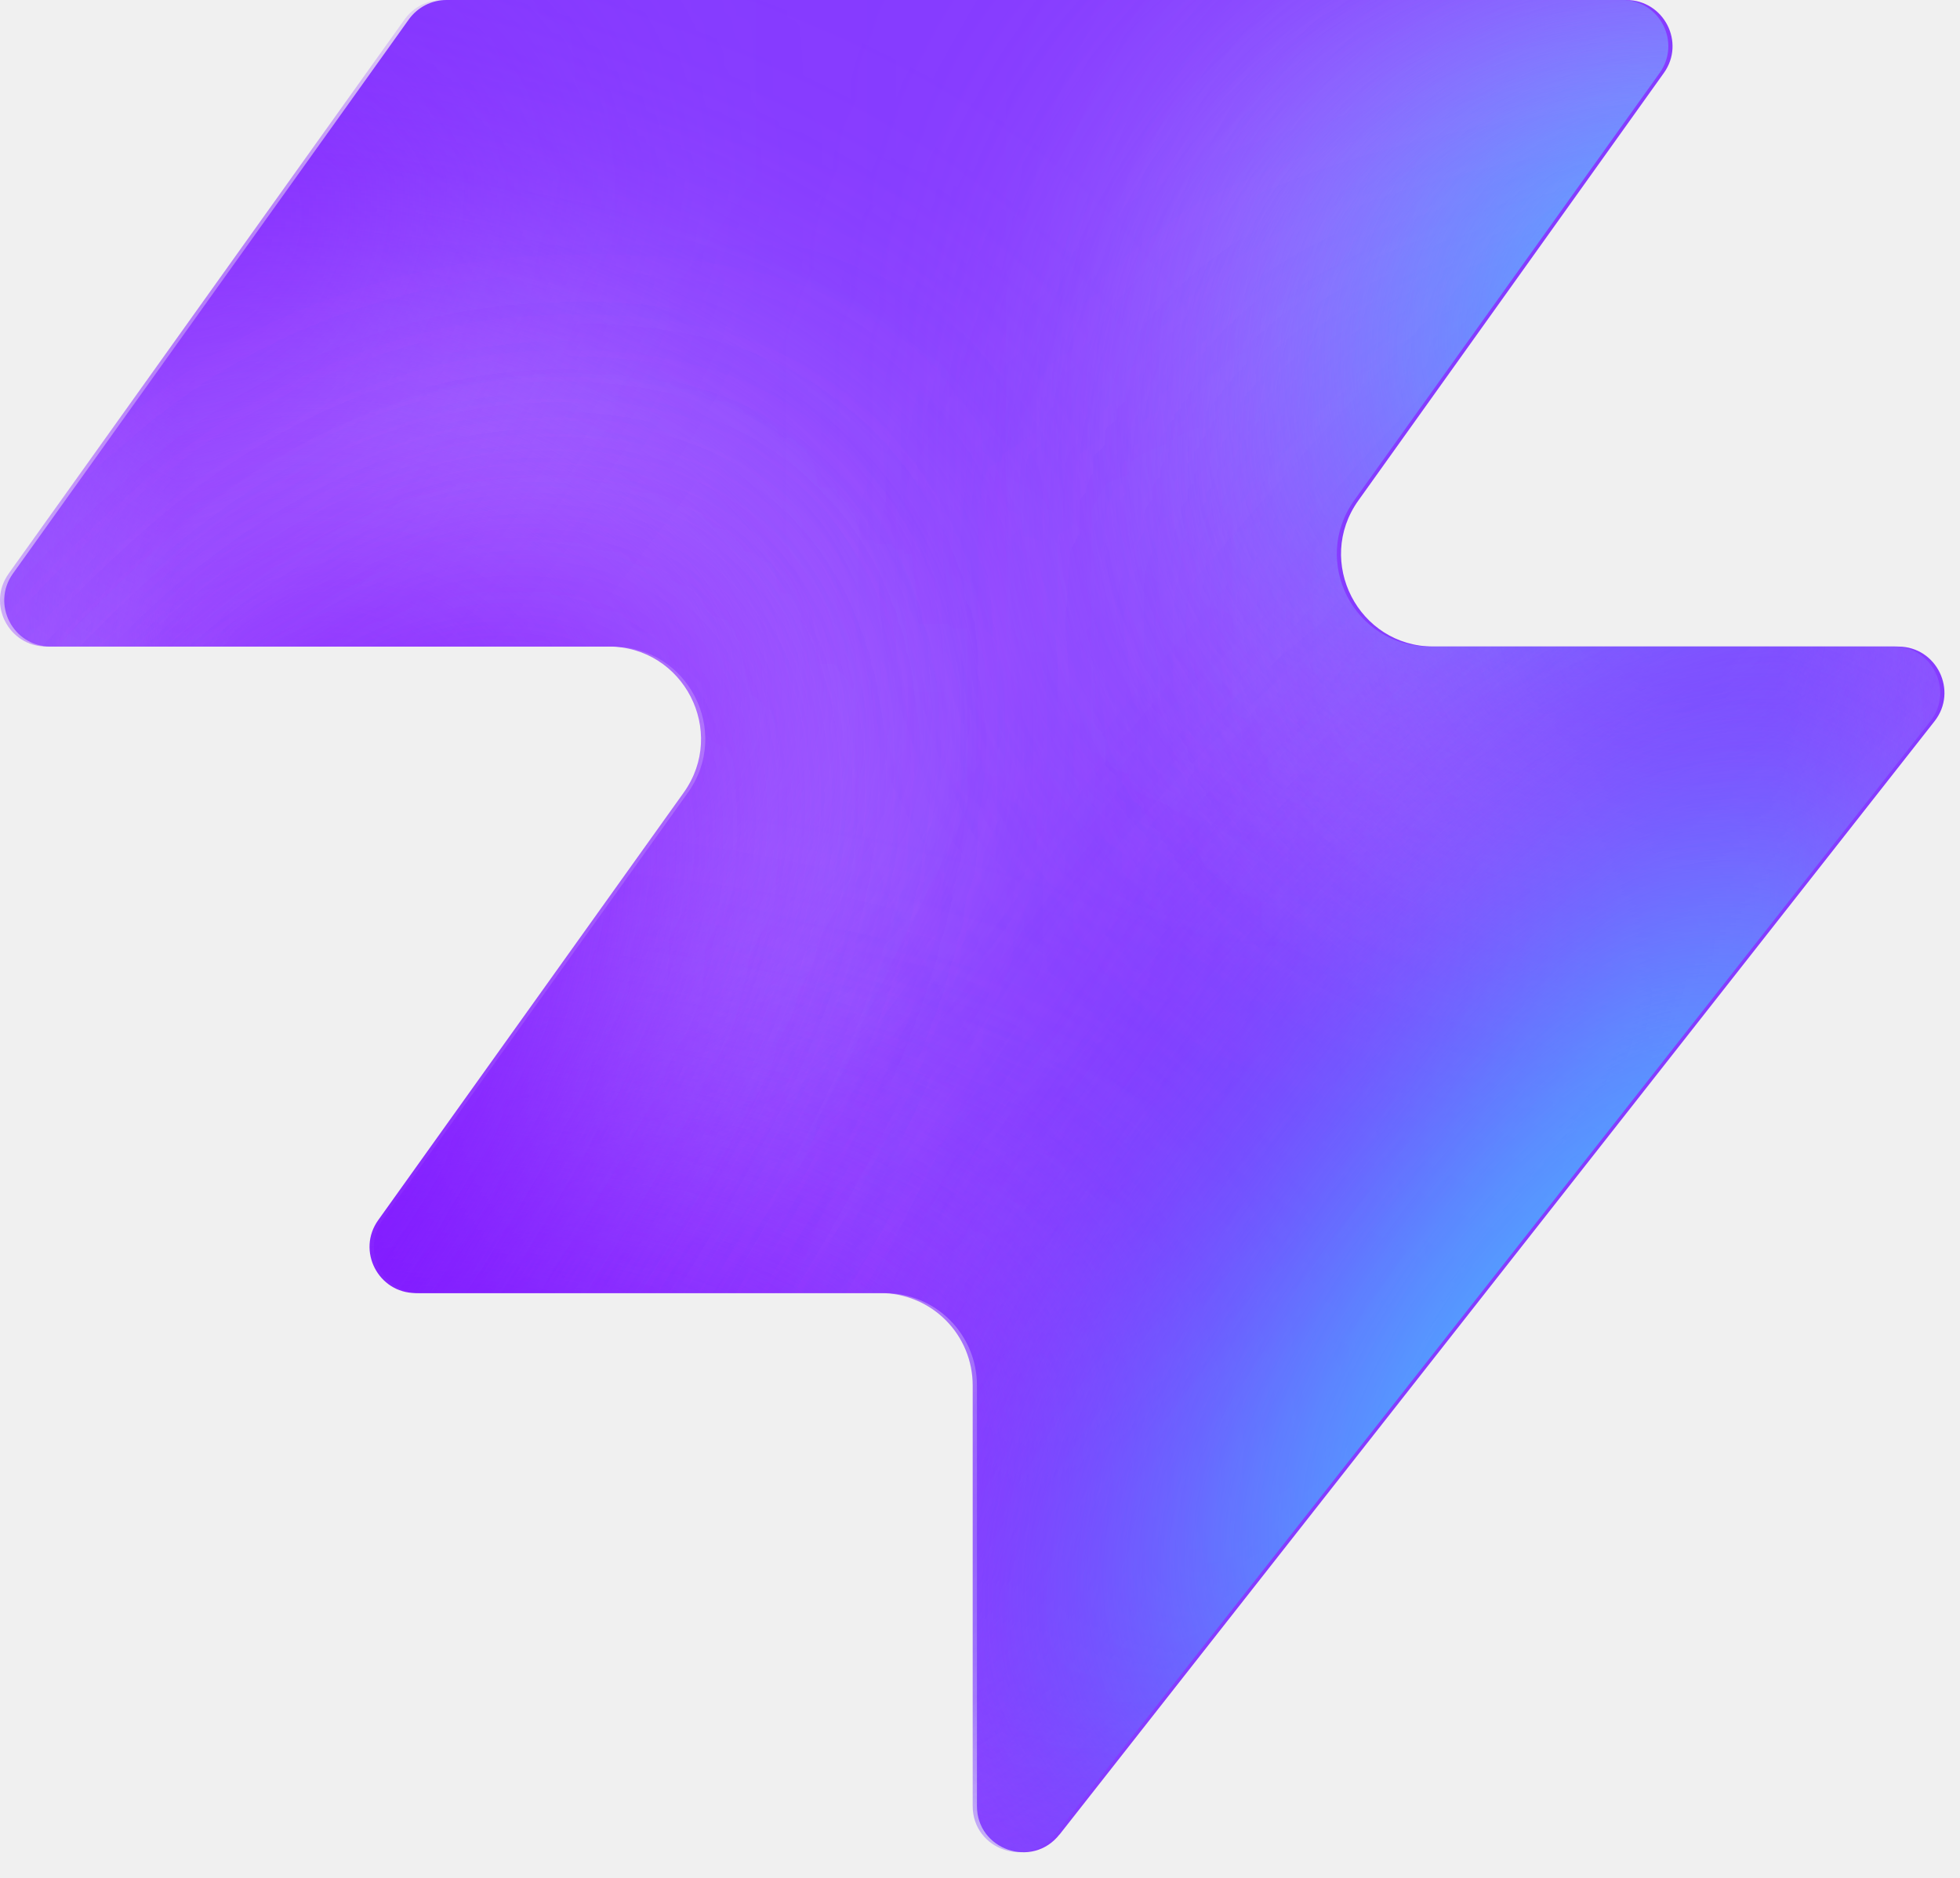
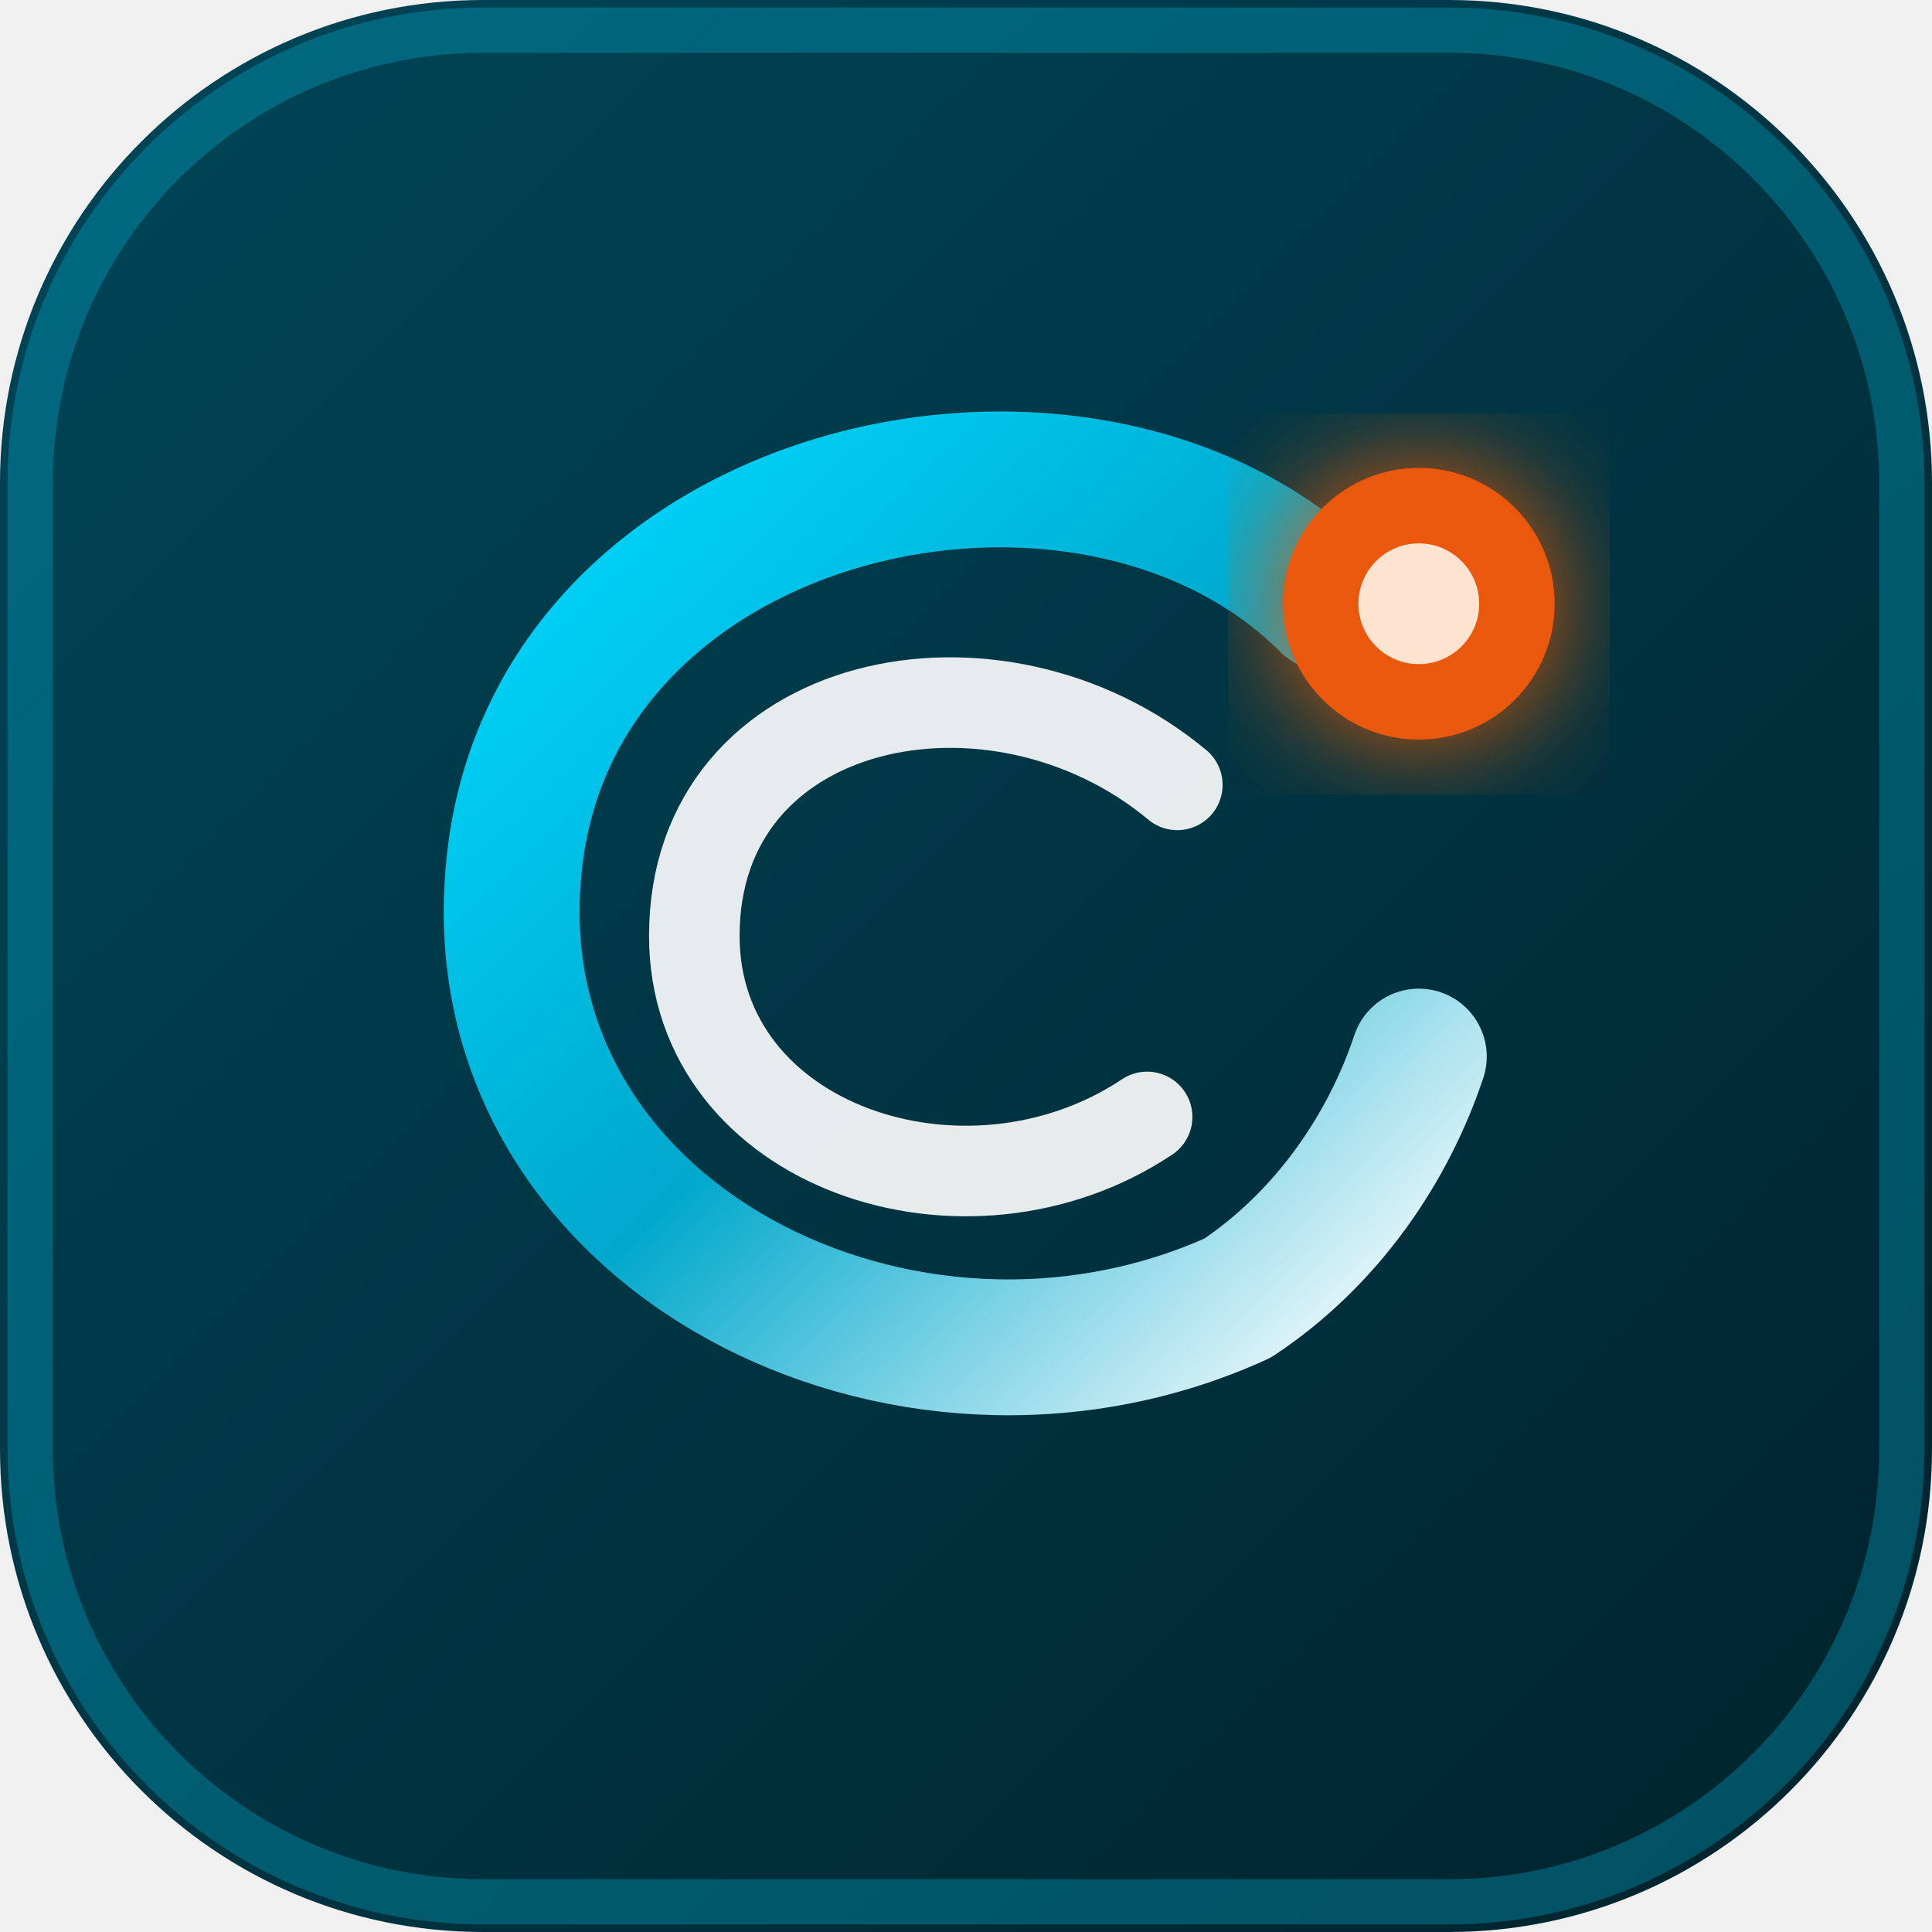
- <svg xmlns="http://www.w3.org/2000/svg" width="48" height="46" fill="none" viewBox="0 0 48 46">
-   <path fill="#863bff" d="M25.946 44.938c-.664.845-2.021.375-2.021-.698V33.937a2.26 2.26 0 0 0-2.262-2.262H10.287c-.92 0-1.456-1.04-.92-1.788l7.48-10.471c1.07-1.497 0-3.578-1.842-3.578H1.237c-.92 0-1.456-1.04-.92-1.788L10.013.474c.214-.297.556-.474.92-.474h28.894c.92 0 1.456 1.04.92 1.788l-7.48 10.471c-1.07 1.498 0 3.579 1.842 3.579h11.377c.943 0 1.473 1.088.89 1.83L25.947 44.94z" style="fill:#863bff;fill:color(display-p3 .525 .23 1);fill-opacity:1" />
-   <mask id="a" width="48" height="46" x="0" y="0" maskUnits="userSpaceOnUse" style="mask-type:alpha">
-     <path fill="#000" d="M25.842 44.938c-.664.844-2.021.375-2.021-.698V33.937a2.26 2.26 0 0 0-2.262-2.262H10.183c-.92 0-1.456-1.04-.92-1.788l7.48-10.471c1.07-1.498 0-3.579-1.842-3.579H1.133c-.92 0-1.456-1.04-.92-1.787L9.91.473c.214-.297.556-.474.92-.474h28.894c.92 0 1.456 1.04.92 1.788l-7.48 10.471c-1.07 1.498 0 3.578 1.842 3.578h11.377c.943 0 1.473 1.088.89 1.832L25.843 44.94z" style="fill:#000;fill-opacity:1" />
-   </mask>
-   <g mask="url(#a)">
-     <g filter="url(#b)">
-       <ellipse cx="5.508" cy="14.704" fill="#ede6ff" rx="5.508" ry="14.704" style="fill:#ede6ff;fill:color(display-p3 .927 .903 1);fill-opacity:1" transform="matrix(.00324 1 1 -.00324 -4.47 31.516)" />
-     </g>
-     <g filter="url(#c)">
-       <ellipse cx="10.399" cy="29.851" fill="#ede6ff" rx="10.399" ry="29.851" style="fill:#ede6ff;fill:color(display-p3 .927 .903 1);fill-opacity:1" transform="matrix(.00324 1 1 -.00324 -39.328 7.883)" />
-     </g>
-     <g filter="url(#d)">
-       <ellipse cx="5.508" cy="30.487" fill="#7e14ff" rx="5.508" ry="30.487" style="fill:#7e14ff;fill:color(display-p3 .492 .077 1);fill-opacity:1" transform="rotate(89.814 -25.913 -14.639)scale(1 -1)" />
-     </g>
-     <g filter="url(#e)">
-       <ellipse cx="5.508" cy="30.599" fill="#7e14ff" rx="5.508" ry="30.599" style="fill:#7e14ff;fill:color(display-p3 .492 .077 1);fill-opacity:1" transform="rotate(89.814 -32.644 -3.334)scale(1 -1)" />
-     </g>
-     <g filter="url(#f)">
-       <ellipse cx="5.508" cy="30.599" fill="#7e14ff" rx="5.508" ry="30.599" style="fill:#7e14ff;fill:color(display-p3 .492 .077 1);fill-opacity:1" transform="matrix(.00324 1 1 -.00324 -34.34 30.47)" />
-     </g>
-     <g filter="url(#g)">
-       <ellipse cx="14.072" cy="22.078" fill="#ede6ff" rx="14.072" ry="22.078" style="fill:#ede6ff;fill:color(display-p3 .927 .903 1);fill-opacity:1" transform="rotate(93.35 24.506 48.493)scale(-1 1)" />
-     </g>
-     <g filter="url(#h)">
-       <ellipse cx="3.47" cy="21.501" fill="#7e14ff" rx="3.47" ry="21.501" style="fill:#7e14ff;fill:color(display-p3 .492 .077 1);fill-opacity:1" transform="rotate(89.009 28.708 47.59)scale(-1 1)" />
-     </g>
-     <g filter="url(#i)">
-       <ellipse cx="3.47" cy="21.501" fill="#7e14ff" rx="3.47" ry="21.501" style="fill:#7e14ff;fill:color(display-p3 .492 .077 1);fill-opacity:1" transform="rotate(89.009 28.708 47.59)scale(-1 1)" />
-     </g>
-     <g filter="url(#j)">
-       <ellipse cx=".387" cy="8.972" fill="#7e14ff" rx="4.407" ry="29.108" style="fill:#7e14ff;fill:color(display-p3 .492 .077 1);fill-opacity:1" transform="rotate(39.51 .387 8.972)" />
-     </g>
-     <g filter="url(#k)">
-       <ellipse cx="47.523" cy="-6.092" fill="#7e14ff" rx="4.407" ry="29.108" style="fill:#7e14ff;fill:color(display-p3 .492 .077 1);fill-opacity:1" transform="rotate(37.892 47.523 -6.092)" />
-     </g>
-     <g filter="url(#l)">
-       <ellipse cx="41.412" cy="6.333" fill="#47bfff" rx="5.971" ry="9.665" style="fill:#47bfff;fill:color(display-p3 .28 .748 1);fill-opacity:1" transform="rotate(37.892 41.412 6.333)" />
-     </g>
-     <g filter="url(#m)">
-       <ellipse cx="-1.879" cy="38.332" fill="#7e14ff" rx="4.407" ry="29.108" style="fill:#7e14ff;fill:color(display-p3 .492 .077 1);fill-opacity:1" transform="rotate(37.892 -1.88 38.332)" />
-     </g>
-     <g filter="url(#n)">
-       <ellipse cx="-1.879" cy="38.332" fill="#7e14ff" rx="4.407" ry="29.108" style="fill:#7e14ff;fill:color(display-p3 .492 .077 1);fill-opacity:1" transform="rotate(37.892 -1.88 38.332)" />
-     </g>
-     <g filter="url(#o)">
-       <ellipse cx="35.651" cy="29.907" fill="#7e14ff" rx="4.407" ry="29.108" style="fill:#7e14ff;fill:color(display-p3 .492 .077 1);fill-opacity:1" transform="rotate(37.892 35.651 29.907)" />
-     </g>
-     <g filter="url(#p)">
-       <ellipse cx="38.418" cy="32.4" fill="#47bfff" rx="5.971" ry="15.297" style="fill:#47bfff;fill:color(display-p3 .28 .748 1);fill-opacity:1" transform="rotate(37.892 38.418 32.4)" />
-     </g>
-   </g>
+ <svg xmlns="http://www.w3.org/2000/svg" viewBox="0 0 64 64" width="64" height="64" fill="none">
  <defs>
-     <filter id="b" width="60.045" height="41.654" x="-19.77" y="16.149" color-interpolation-filters="sRGB" filterUnits="userSpaceOnUse">
-       <feFlood flood-opacity="0" result="BackgroundImageFix" />
-       <feBlend in="SourceGraphic" in2="BackgroundImageFix" result="shape" />
-       <feGaussianBlur result="effect1_foregroundBlur_2002_17158" stdDeviation="7.659" />
-     </filter>
-     <filter id="c" width="90.34" height="51.437" x="-54.613" y="-7.533" color-interpolation-filters="sRGB" filterUnits="userSpaceOnUse">
-       <feFlood flood-opacity="0" result="BackgroundImageFix" />
-       <feBlend in="SourceGraphic" in2="BackgroundImageFix" result="shape" />
-       <feGaussianBlur result="effect1_foregroundBlur_2002_17158" stdDeviation="7.659" />
-     </filter>
-     <filter id="d" width="79.355" height="29.4" x="-49.64" y="2.03" color-interpolation-filters="sRGB" filterUnits="userSpaceOnUse">
-       <feFlood flood-opacity="0" result="BackgroundImageFix" />
-       <feBlend in="SourceGraphic" in2="BackgroundImageFix" result="shape" />
-       <feGaussianBlur result="effect1_foregroundBlur_2002_17158" stdDeviation="4.596" />
-     </filter>
-     <filter id="e" width="79.579" height="29.4" x="-45.045" y="20.029" color-interpolation-filters="sRGB" filterUnits="userSpaceOnUse">
-       <feFlood flood-opacity="0" result="BackgroundImageFix" />
-       <feBlend in="SourceGraphic" in2="BackgroundImageFix" result="shape" />
-       <feGaussianBlur result="effect1_foregroundBlur_2002_17158" stdDeviation="4.596" />
-     </filter>
-     <filter id="f" width="79.579" height="29.4" x="-43.513" y="21.178" color-interpolation-filters="sRGB" filterUnits="userSpaceOnUse">
-       <feFlood flood-opacity="0" result="BackgroundImageFix" />
-       <feBlend in="SourceGraphic" in2="BackgroundImageFix" result="shape" />
-       <feGaussianBlur result="effect1_foregroundBlur_2002_17158" stdDeviation="4.596" />
-     </filter>
-     <filter id="g" width="74.749" height="58.852" x="15.756" y="-17.901" color-interpolation-filters="sRGB" filterUnits="userSpaceOnUse">
-       <feFlood flood-opacity="0" result="BackgroundImageFix" />
-       <feBlend in="SourceGraphic" in2="BackgroundImageFix" result="shape" />
-       <feGaussianBlur result="effect1_foregroundBlur_2002_17158" stdDeviation="7.659" />
-     </filter>
-     <filter id="h" width="61.377" height="25.362" x="23.548" y="2.284" color-interpolation-filters="sRGB" filterUnits="userSpaceOnUse">
-       <feFlood flood-opacity="0" result="BackgroundImageFix" />
-       <feBlend in="SourceGraphic" in2="BackgroundImageFix" result="shape" />
-       <feGaussianBlur result="effect1_foregroundBlur_2002_17158" stdDeviation="4.596" />
-     </filter>
-     <filter id="i" width="61.377" height="25.362" x="23.548" y="2.284" color-interpolation-filters="sRGB" filterUnits="userSpaceOnUse">
-       <feFlood flood-opacity="0" result="BackgroundImageFix" />
-       <feBlend in="SourceGraphic" in2="BackgroundImageFix" result="shape" />
-       <feGaussianBlur result="effect1_foregroundBlur_2002_17158" stdDeviation="4.596" />
-     </filter>
-     <filter id="j" width="56.045" height="63.649" x="-27.636" y="-22.853" color-interpolation-filters="sRGB" filterUnits="userSpaceOnUse">
-       <feFlood flood-opacity="0" result="BackgroundImageFix" />
-       <feBlend in="SourceGraphic" in2="BackgroundImageFix" result="shape" />
-       <feGaussianBlur result="effect1_foregroundBlur_2002_17158" stdDeviation="4.596" />
-     </filter>
-     <filter id="k" width="54.814" height="64.646" x="20.116" y="-38.415" color-interpolation-filters="sRGB" filterUnits="userSpaceOnUse">
-       <feFlood flood-opacity="0" result="BackgroundImageFix" />
-       <feBlend in="SourceGraphic" in2="BackgroundImageFix" result="shape" />
-       <feGaussianBlur result="effect1_foregroundBlur_2002_17158" stdDeviation="4.596" />
-     </filter>
-     <filter id="l" width="33.541" height="35.313" x="24.641" y="-11.323" color-interpolation-filters="sRGB" filterUnits="userSpaceOnUse">
-       <feFlood flood-opacity="0" result="BackgroundImageFix" />
-       <feBlend in="SourceGraphic" in2="BackgroundImageFix" result="shape" />
-       <feGaussianBlur result="effect1_foregroundBlur_2002_17158" stdDeviation="4.596" />
-     </filter>
-     <filter id="m" width="54.814" height="64.646" x="-29.286" y="6.009" color-interpolation-filters="sRGB" filterUnits="userSpaceOnUse">
-       <feFlood flood-opacity="0" result="BackgroundImageFix" />
-       <feBlend in="SourceGraphic" in2="BackgroundImageFix" result="shape" />
-       <feGaussianBlur result="effect1_foregroundBlur_2002_17158" stdDeviation="4.596" />
-     </filter>
-     <filter id="n" width="54.814" height="64.646" x="-29.286" y="6.009" color-interpolation-filters="sRGB" filterUnits="userSpaceOnUse">
-       <feFlood flood-opacity="0" result="BackgroundImageFix" />
-       <feBlend in="SourceGraphic" in2="BackgroundImageFix" result="shape" />
-       <feGaussianBlur result="effect1_foregroundBlur_2002_17158" stdDeviation="4.596" />
-     </filter>
-     <filter id="o" width="54.814" height="64.646" x="8.244" y="-2.416" color-interpolation-filters="sRGB" filterUnits="userSpaceOnUse">
-       <feFlood flood-opacity="0" result="BackgroundImageFix" />
-       <feBlend in="SourceGraphic" in2="BackgroundImageFix" result="shape" />
-       <feGaussianBlur result="effect1_foregroundBlur_2002_17158" stdDeviation="4.596" />
-     </filter>
-     <filter id="p" width="39.409" height="43.623" x="18.713" y="10.588" color-interpolation-filters="sRGB" filterUnits="userSpaceOnUse">
-       <feFlood flood-opacity="0" result="BackgroundImageFix" />
-       <feBlend in="SourceGraphic" in2="BackgroundImageFix" result="shape" />
-       <feGaussianBlur result="effect1_foregroundBlur_2002_17158" stdDeviation="4.596" />
+     <linearGradient id="ccBg" x1="0%" y1="0%" x2="100%" y2="100%">
+       <stop offset="0%" stop-color="#004658" />
+       <stop offset="50%" stop-color="#003543" />
+       <stop offset="100%" stop-color="#00222b" />
+     </linearGradient>
+     <linearGradient id="swirlGrad" x1="0%" y1="0%" x2="100%" y2="100%">
+       <stop offset="0%" stop-color="#00d8ff" />
+       <stop offset="50%" stop-color="#00a8cc" />
+       <stop offset="100%" stop-color="#ffffff" />
+     </linearGradient>
+     <filter id="glow" x="-20%" y="-20%" width="140%" height="140%">
+       <feGaussianBlur stdDeviation="2" result="blur" />
+       <feComposite in="SourceGraphic" in2="blur" operator="over" />
    </filter>
  </defs>
+   <rect width="64" height="64" rx="16" fill="url(#ccBg)" />
+   <rect width="62" height="62" x="1" y="1" rx="15" stroke="#00d8ff" stroke-opacity="0.25" stroke-width="1.5" />
+   <path d="M 44 20 C 36 12, 18 16, 17 29 C 16 41, 30 48, 41 43 C 44 41, 46 38, 47 35" stroke="url(#swirlGrad)" stroke-width="4.5" stroke-linecap="round" stroke-linejoin="round" />
+   <path d="M 39 26 C 33 21, 23 23, 23 31 C 23 38, 32 41, 38 37" stroke="#ffffff" stroke-width="3" stroke-linecap="round" stroke-opacity="0.9" />
+   <circle cx="47" cy="20" r="4.5" fill="#EA580C" filter="url(#glow)" />
+   <circle cx="47" cy="20" r="2" fill="#FFE3D1" />
</svg>
